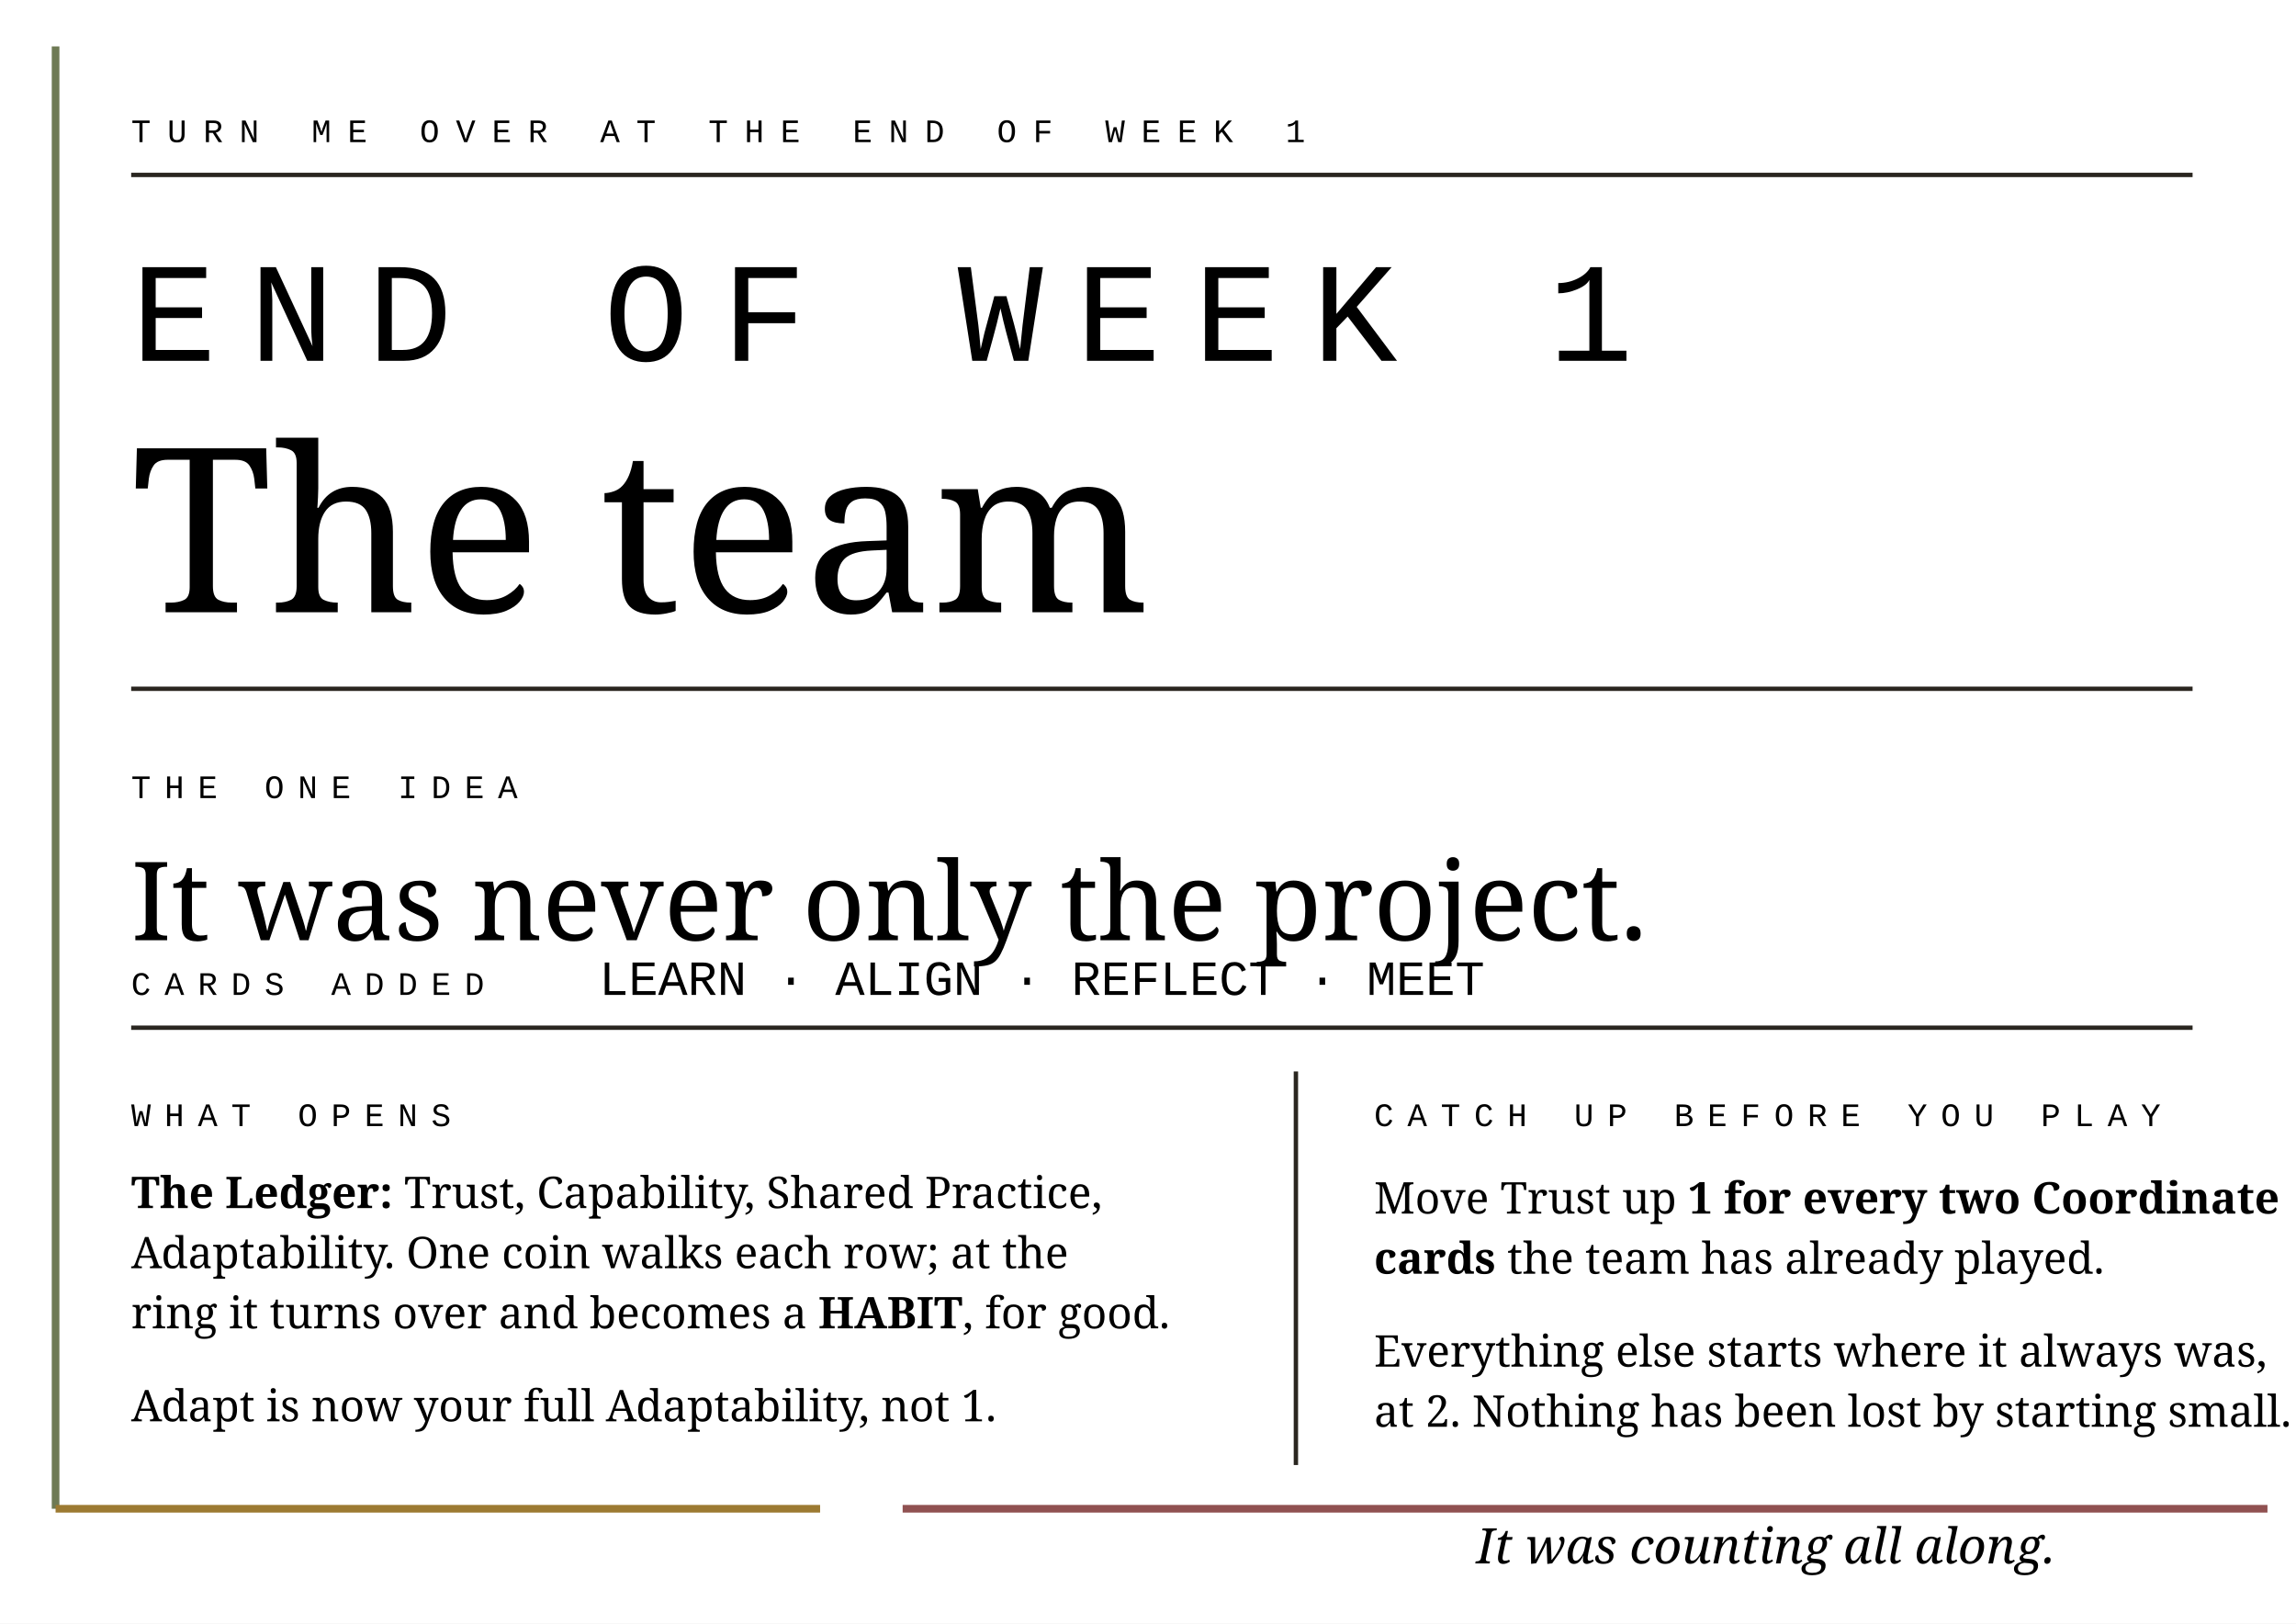
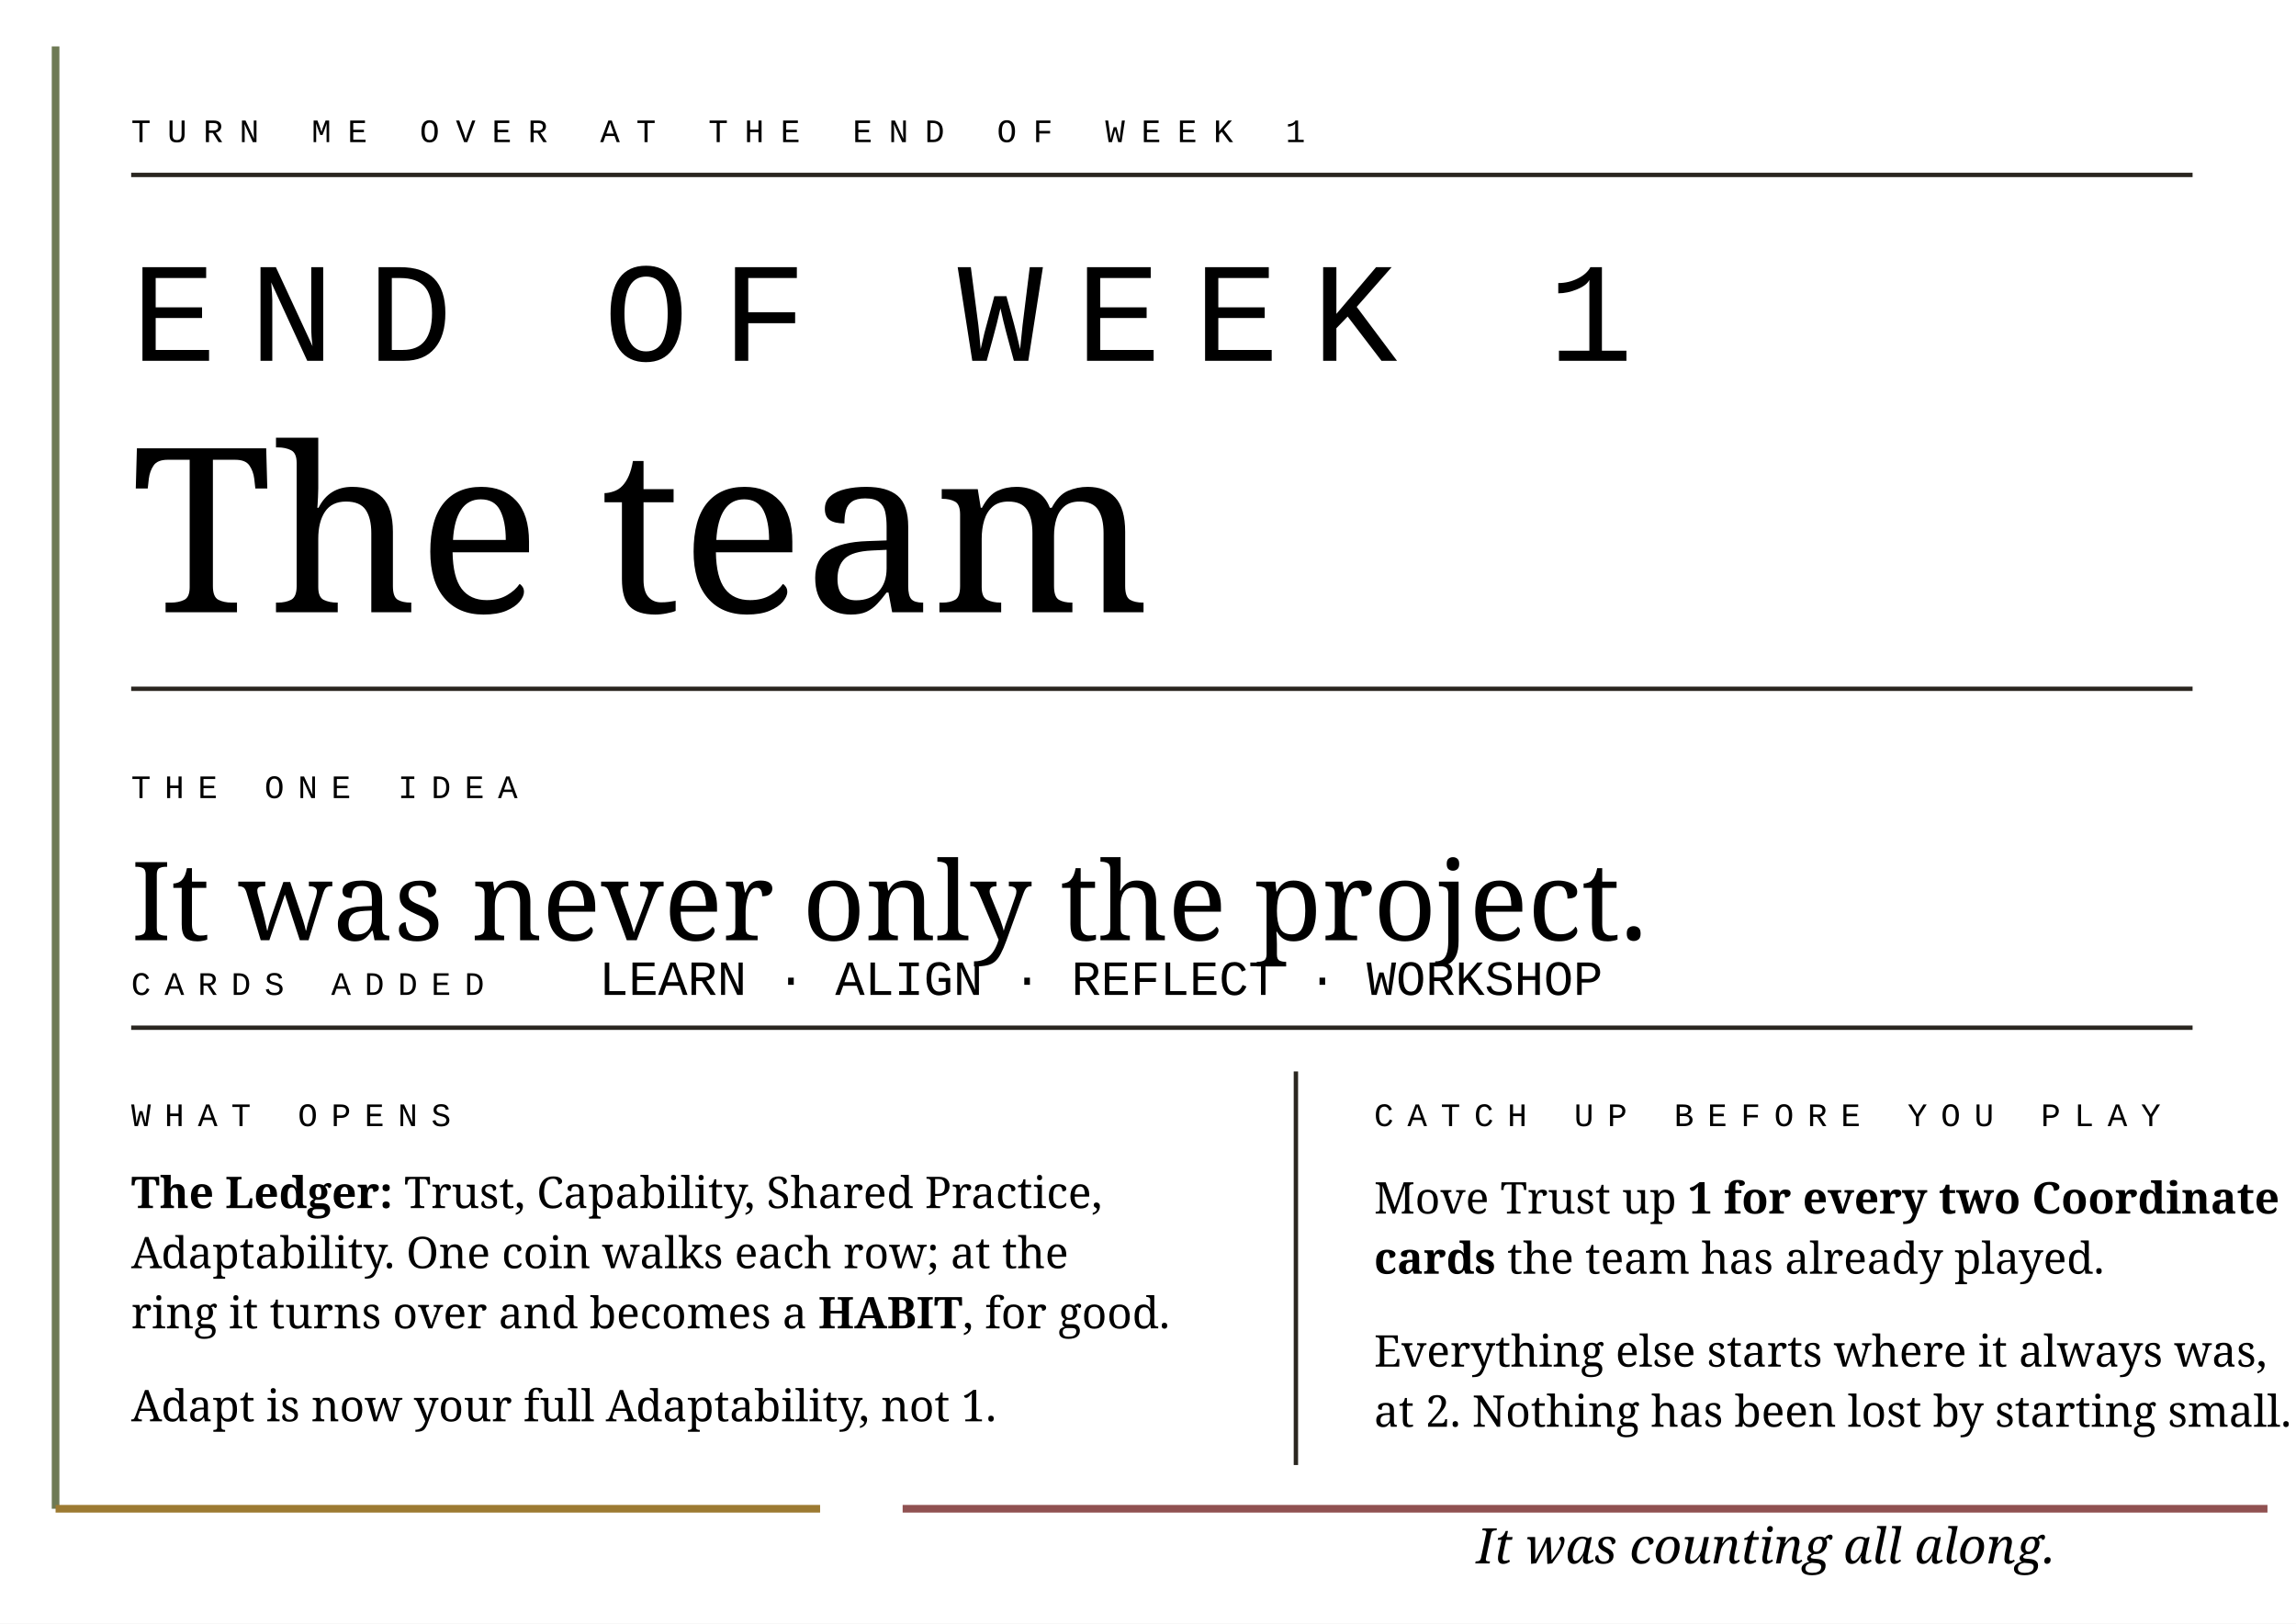
<svg xmlns="http://www.w3.org/2000/svg" width="297mm" height="210mm" viewBox="0 0 297 210">
  <style>
  .s { font-family:"EB Garamond",Garamond,Georgia,serif; fill:#000000; }
  .m { font-family:"IBM Plex Mono","Courier New",monospace; fill:#000000; }
  .h { fill:none; stroke:#2A2620; stroke-width:.8; }
  .q { fill:#000000; }
</style>
  <g transform="scale(0.7070064)">
    <rect width="471" height="297" fill="#FFFFFF" />
    <text x="24" y="26" class="m q" font-size="6" letter-spacing="3">TURN ME OVER AT THE END OF WEEK 1</text>
    <line x1="24" y1="32" x2="401.16" y2="32" class="h" />
    <text x="24" y="66" class="m" font-size="26" letter-spacing="6">END OF WEEK 1</text>
    <text x="24" y="112" class="s" font-size="42">The team</text>
    <line x1="24" y1="126" x2="401.16" y2="126" class="h" stroke-width="1.2" />
    <text x="24" y="146" class="m q" font-size="6" letter-spacing="2.5">THE ONE IDEA</text>
    <text x="24" y="172" class="s" font-size="20">It was never only the project.</text>
    <text x="24" y="182" class="m q" font-size="6" letter-spacing="2.5">CARDS ADDED</text>
-     <text x="109.6" y="182" class="m" font-size="9">LEARN · ALIGN · REFLECT · MEET</text>
+     <text x="109.6" y="182" class="m" font-size="9">LEARN · ALIGN · REFLECT · WORKSHOP</text>
    <line x1="24" y1="188" x2="401.16" y2="188" class="h" stroke-width=".5" />
    <text x="24" y="206" class="m q" font-size="6" letter-spacing="2.5">WHAT OPENS</text>
    <text x="24" y="221" class="s" font-size="8">
      <tspan font-weight="bold">The Ledger:</tspan> Trust, Capability, Shared Practice,</text>
    <text x="24" y="232" class="s" font-size="8">Adaptability. One coin walks each row; at the</text>
    <text x="24" y="243" class="s" font-size="8">ring it turns over and becomes a <tspan font-weight="bold">HABIT</tspan>, for good.</text>
    <text x="24" y="260" class="s" font-size="8">Adapt is now your full Adaptability, not 1.</text>
    <line x1="237.1" y1="196" x2="237.1" y2="268" class="h" stroke-width=".4" />
    <text x="251.4" y="206" class="m" font-size="6" letter-spacing="2.5">CATCH UP BEFORE YOU PLAY</text>
    <text x="251.4" y="222" class="s" font-size="8">Move Trust up <tspan font-weight="bold">1 for every two Coordinate</tspan>
    </text>
    <text x="251.4" y="233" class="s" font-size="8">
      <tspan font-weight="bold">cards</tspan> the team has already played.</text>
    <text x="251.4" y="250" class="s" font-size="8">Everything else starts where it always was,</text>
    <text x="251.4" y="261" class="s" font-size="8">at 2. Nothing has been lost by starting small.</text>
    <text x="270.1" y="286" class="s" font-size="9" font-style="italic">It was counting all along.</text>
    <line x1="10.17" y1="8.49" x2="10.17" y2="276" stroke="#6E7A54" stroke-width="1.4" />
    <line x1="10.17" y1="276" x2="150.05" y2="276" stroke="#9C7A32" stroke-width="1.4" />
    <line x1="165.15" y1="276" x2="414.86" y2="276" stroke="#905151" stroke-width="1.4" />
  </g>
</svg>
